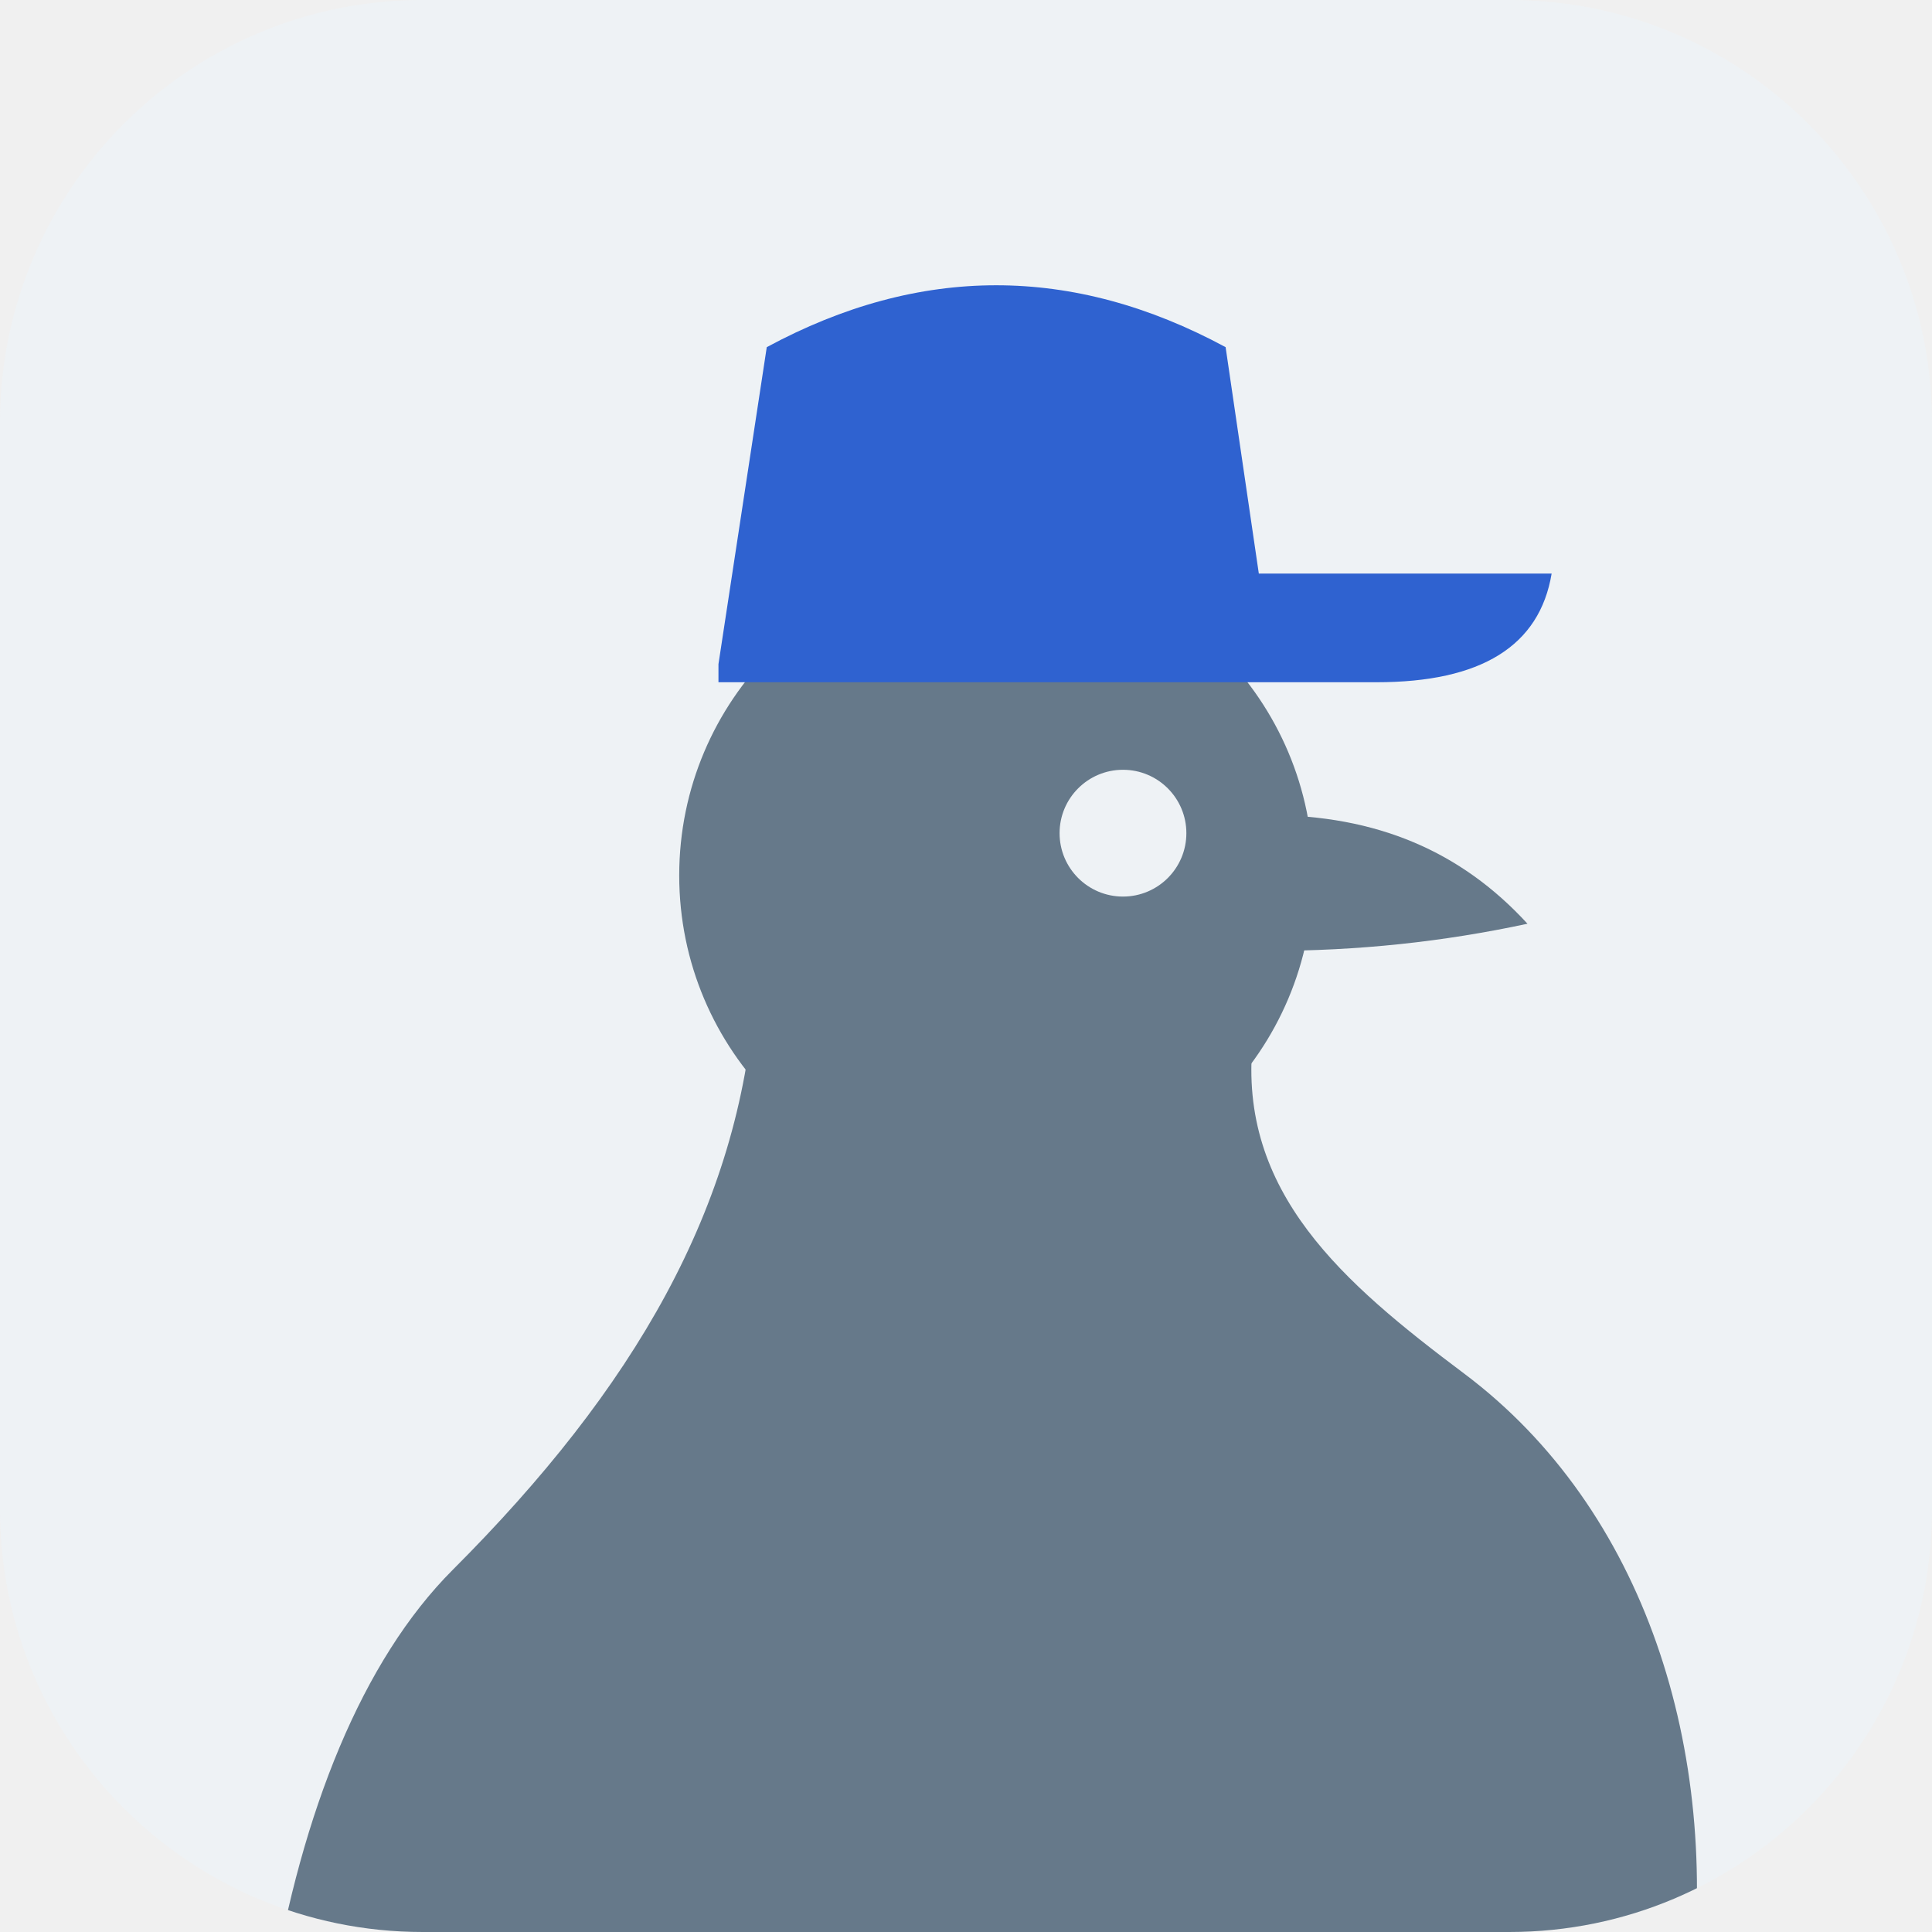
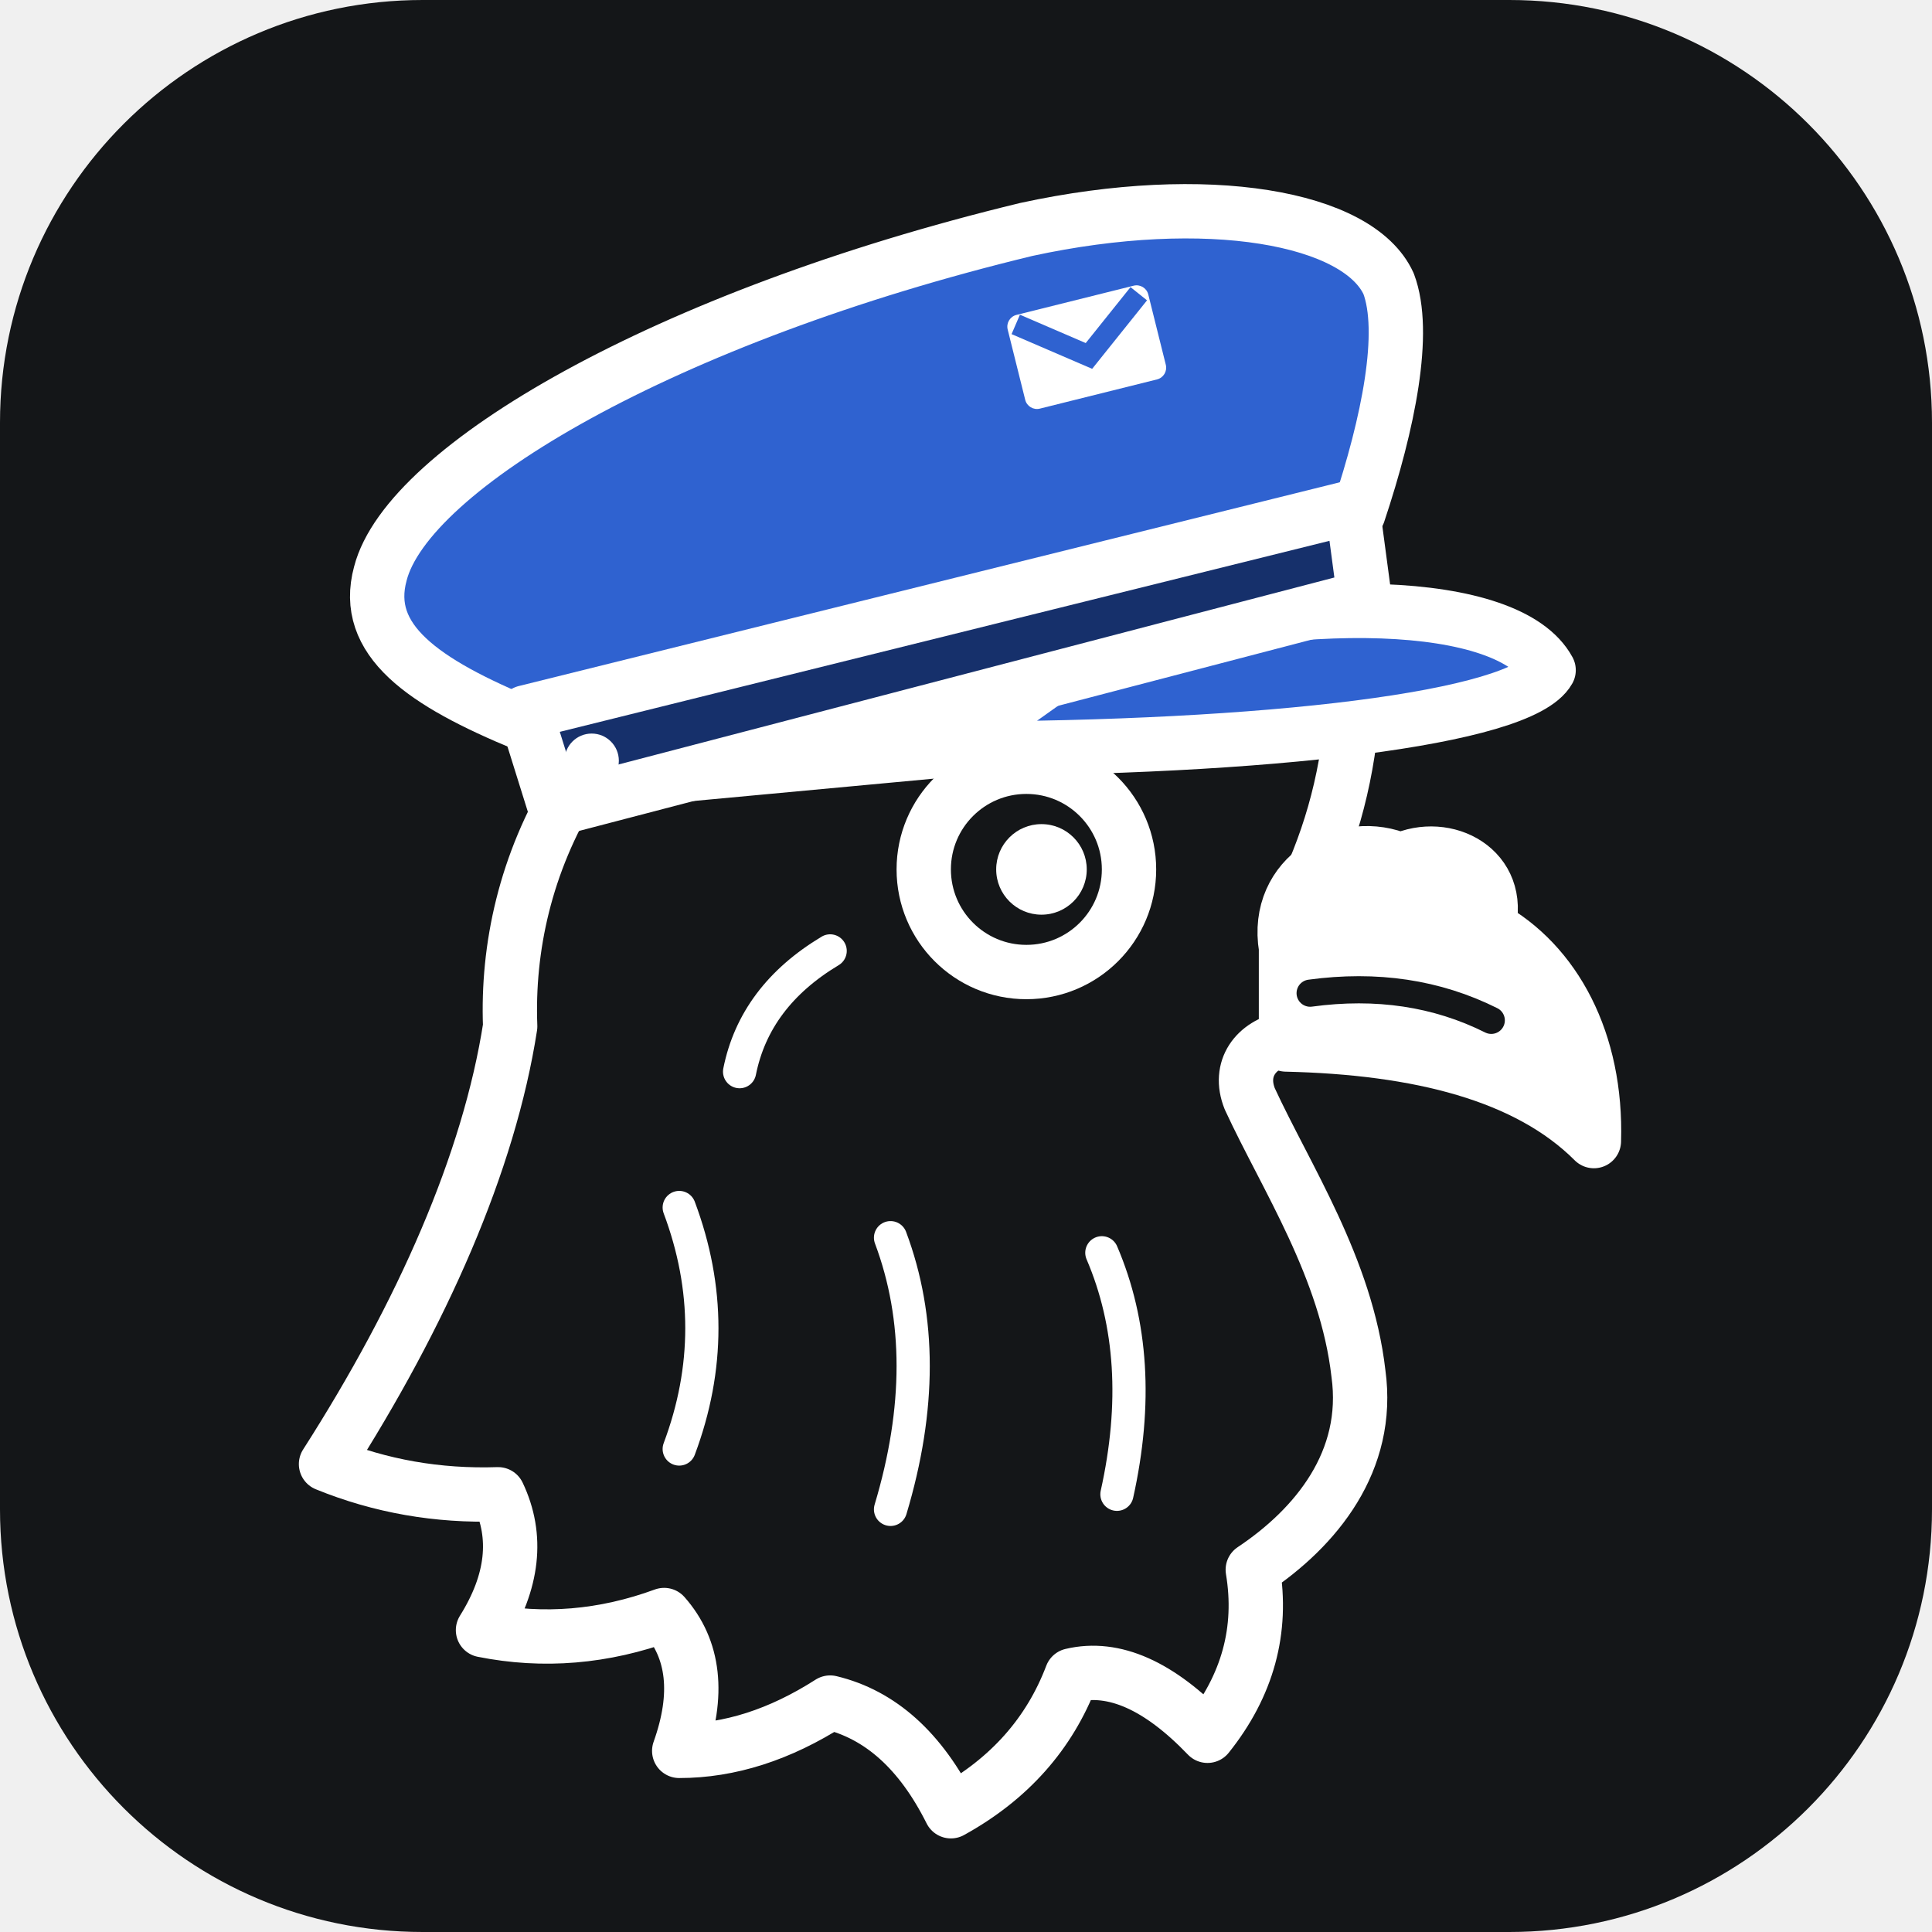
<svg xmlns="http://www.w3.org/2000/svg" viewBox="0 0 64 64">
-   <defs>
-     <clipPath id="t">
-       <rect width="64" height="64" rx="14" />
-     </clipPath>
-   </defs>
-   <rect width="64" height="64" rx="14" fill="#eef2f5" />
-   <g clip-path="url(#t)" fill="#66798a">
-     <path d="M25 33C24.5 40 21 46 15 52C12 55 10 60 9 66H56C57 58 54.5 50 48.5 45.5C44.5 42.5 41 39.5 41.5 34.5Z" />
-     <circle cx="33" cy="29" r="10.5" />
-     <path d="M42 27C45.6 27 48.4 28.2 50.6 30.6C47.8 31.2 45 31.5 42 31.5Z" />
+   <rect width="64" height="64" rx="14" fill="#141618" />
+   <g stroke="#ffffff" stroke-width="1.8" stroke-linejoin="round" stroke-linecap="round">
+     <path fill="#141618" d="M19 26C17.4 28.6 16.8 31.4 16.9 34C16.2 38.5 14 43.5 10.8 48.5Q13.5 49.6 16.5 49.5Q17.5 51.6 16 54Q19 54.6 22 53.5Q23.5 55.2 22.5 58Q25 58 27.5 56.4Q30 57 31.5 60Q34.4 58.4 35.5 55.5Q37.6 55 40 57.5Q42 55 41.5 52C43.6 50.6 45.4 48.4 45 45.5C44.6 42 42.6 39 41.4 36.4C41 35.4 41.6 34.6 42.6 34.4L43 30C44 28 44.6 26 44.8 23.6Z" />
+     <path fill="#ffffff" d="M42.6 31.4C42.2 29 44.6 27.7 46.4 28.5C47.9 27.8 49.8 28.8 49.3 30.7C51.5 31.9 52.9 34.5 52.8 37.8C50.6 35.6 47 34.7 42.6 34.6Z" />
+     <circle cx="34" cy="28.8" r="3.4" fill="#141618" />
+     <path fill="#2f62d0" d="M17.4 24C14 22.6 12 21.2 12.6 19C13.5 15.5 22 10.5 34 7.6C40 6.3 45 7.2 46 9.4C46.6 11 46 14 45 17Z" />
+     <path fill="#2f62d0" d="M36 21.6C43 19.6 50 19.8 51.3 22.2C50.4 23.8 42 24.8 31.5 24.8Z" />
+     <path fill="#16306b" d="M17.4 23.6L44.8 16.8L45.2 19.8L18.4 26.8Z" />
  </g>
-   <circle cx="37.2" cy="27.6" r="2.1" fill="#eef2f5" />
-   <path d="M23.8 22L25.4 11.5Q33 7.4 40.6 11.5L41.7 19H51.4Q50.8 22.6 45.6 22.6L23.8 22.6Z" fill="#2f62d0" />
+   <path d="M43.4 32.9C45.6 32.6 47.6 32.9 49.4 33.8" fill="none" stroke="#141618" stroke-width="0.9" stroke-linecap="round" />
+   <circle cx="34.5" cy="28.8" r="1.5" fill="#ffffff" />
+   <circle cx="19.6" cy="25.2" r="0.9" fill="#ffffff" />
+   <g fill="none" stroke="#ffffff" stroke-width="1.1" stroke-linecap="round">
+     <path d="M27.5 31.5Q25 33 24.5 35.5" />
+     <path d="M22.5 40Q24 44 22.5 48" />
+     <path d="M29.5 41Q31 45 29.5 50" />
+     <path d="M36.5 41.5Q38 45 37 49.5" />
+   </g>
+   <g transform="rotate(-14 36 11.5)">
+     <rect x="33.6" y="9.9" width="4.8" height="3.2" rx="0.4" fill="#ffffff" />
+     <path d="M33.9 10.2L36 11.8L38.1 10.2" fill="none" stroke="#2f62d0" stroke-width="0.7" />
+   </g>
</svg>
